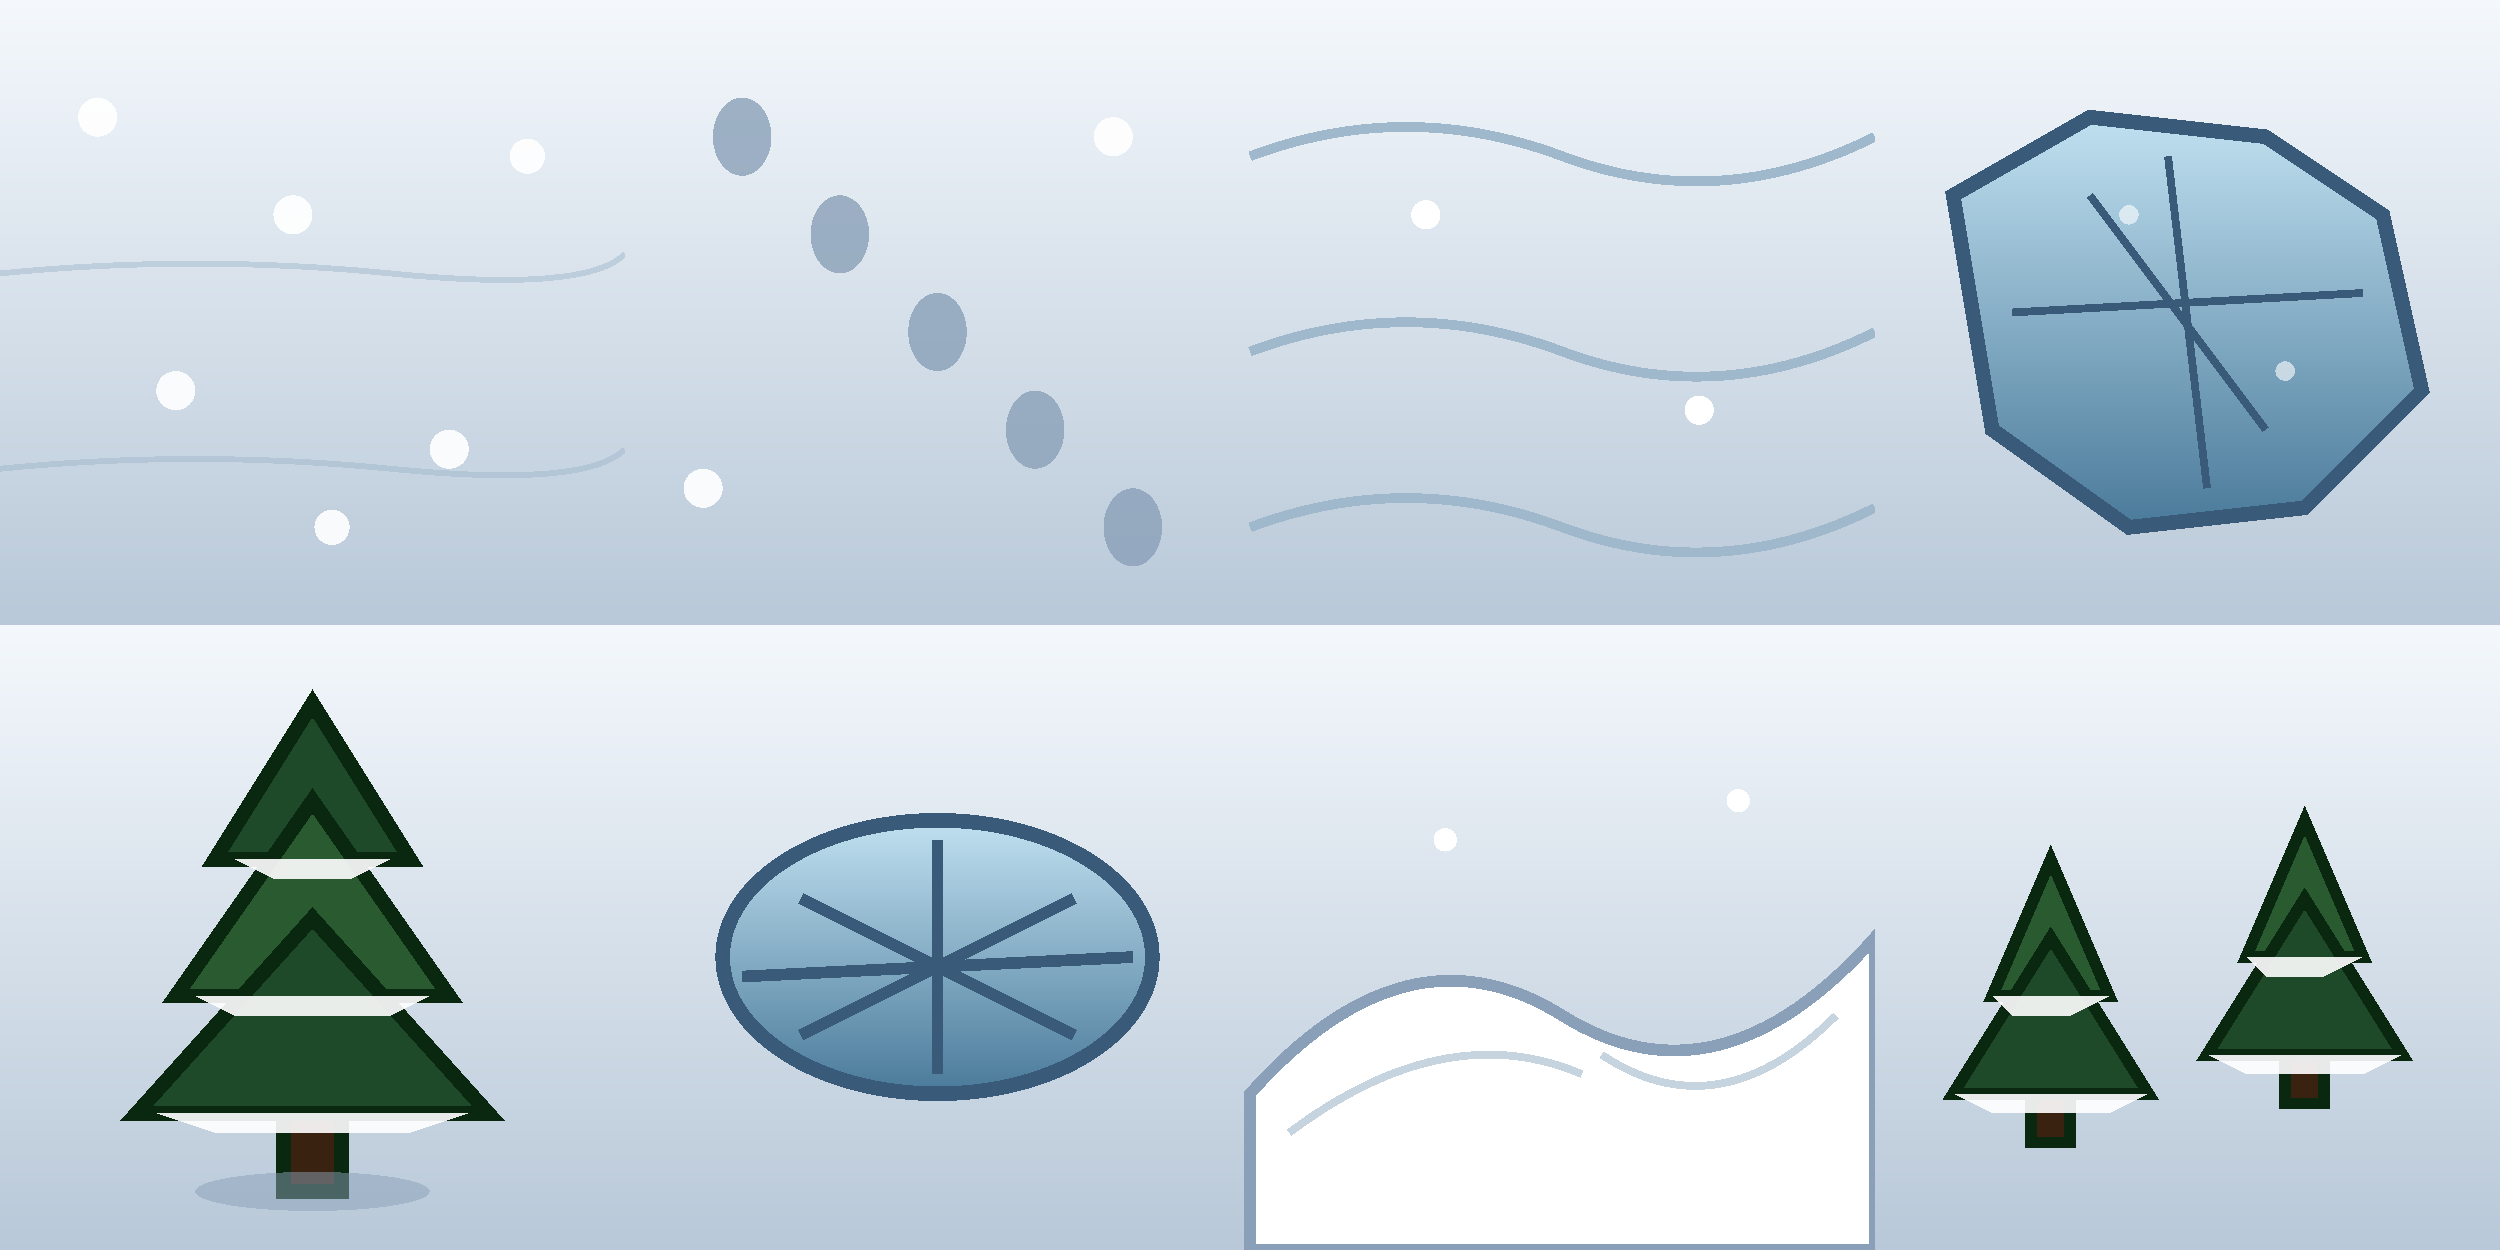
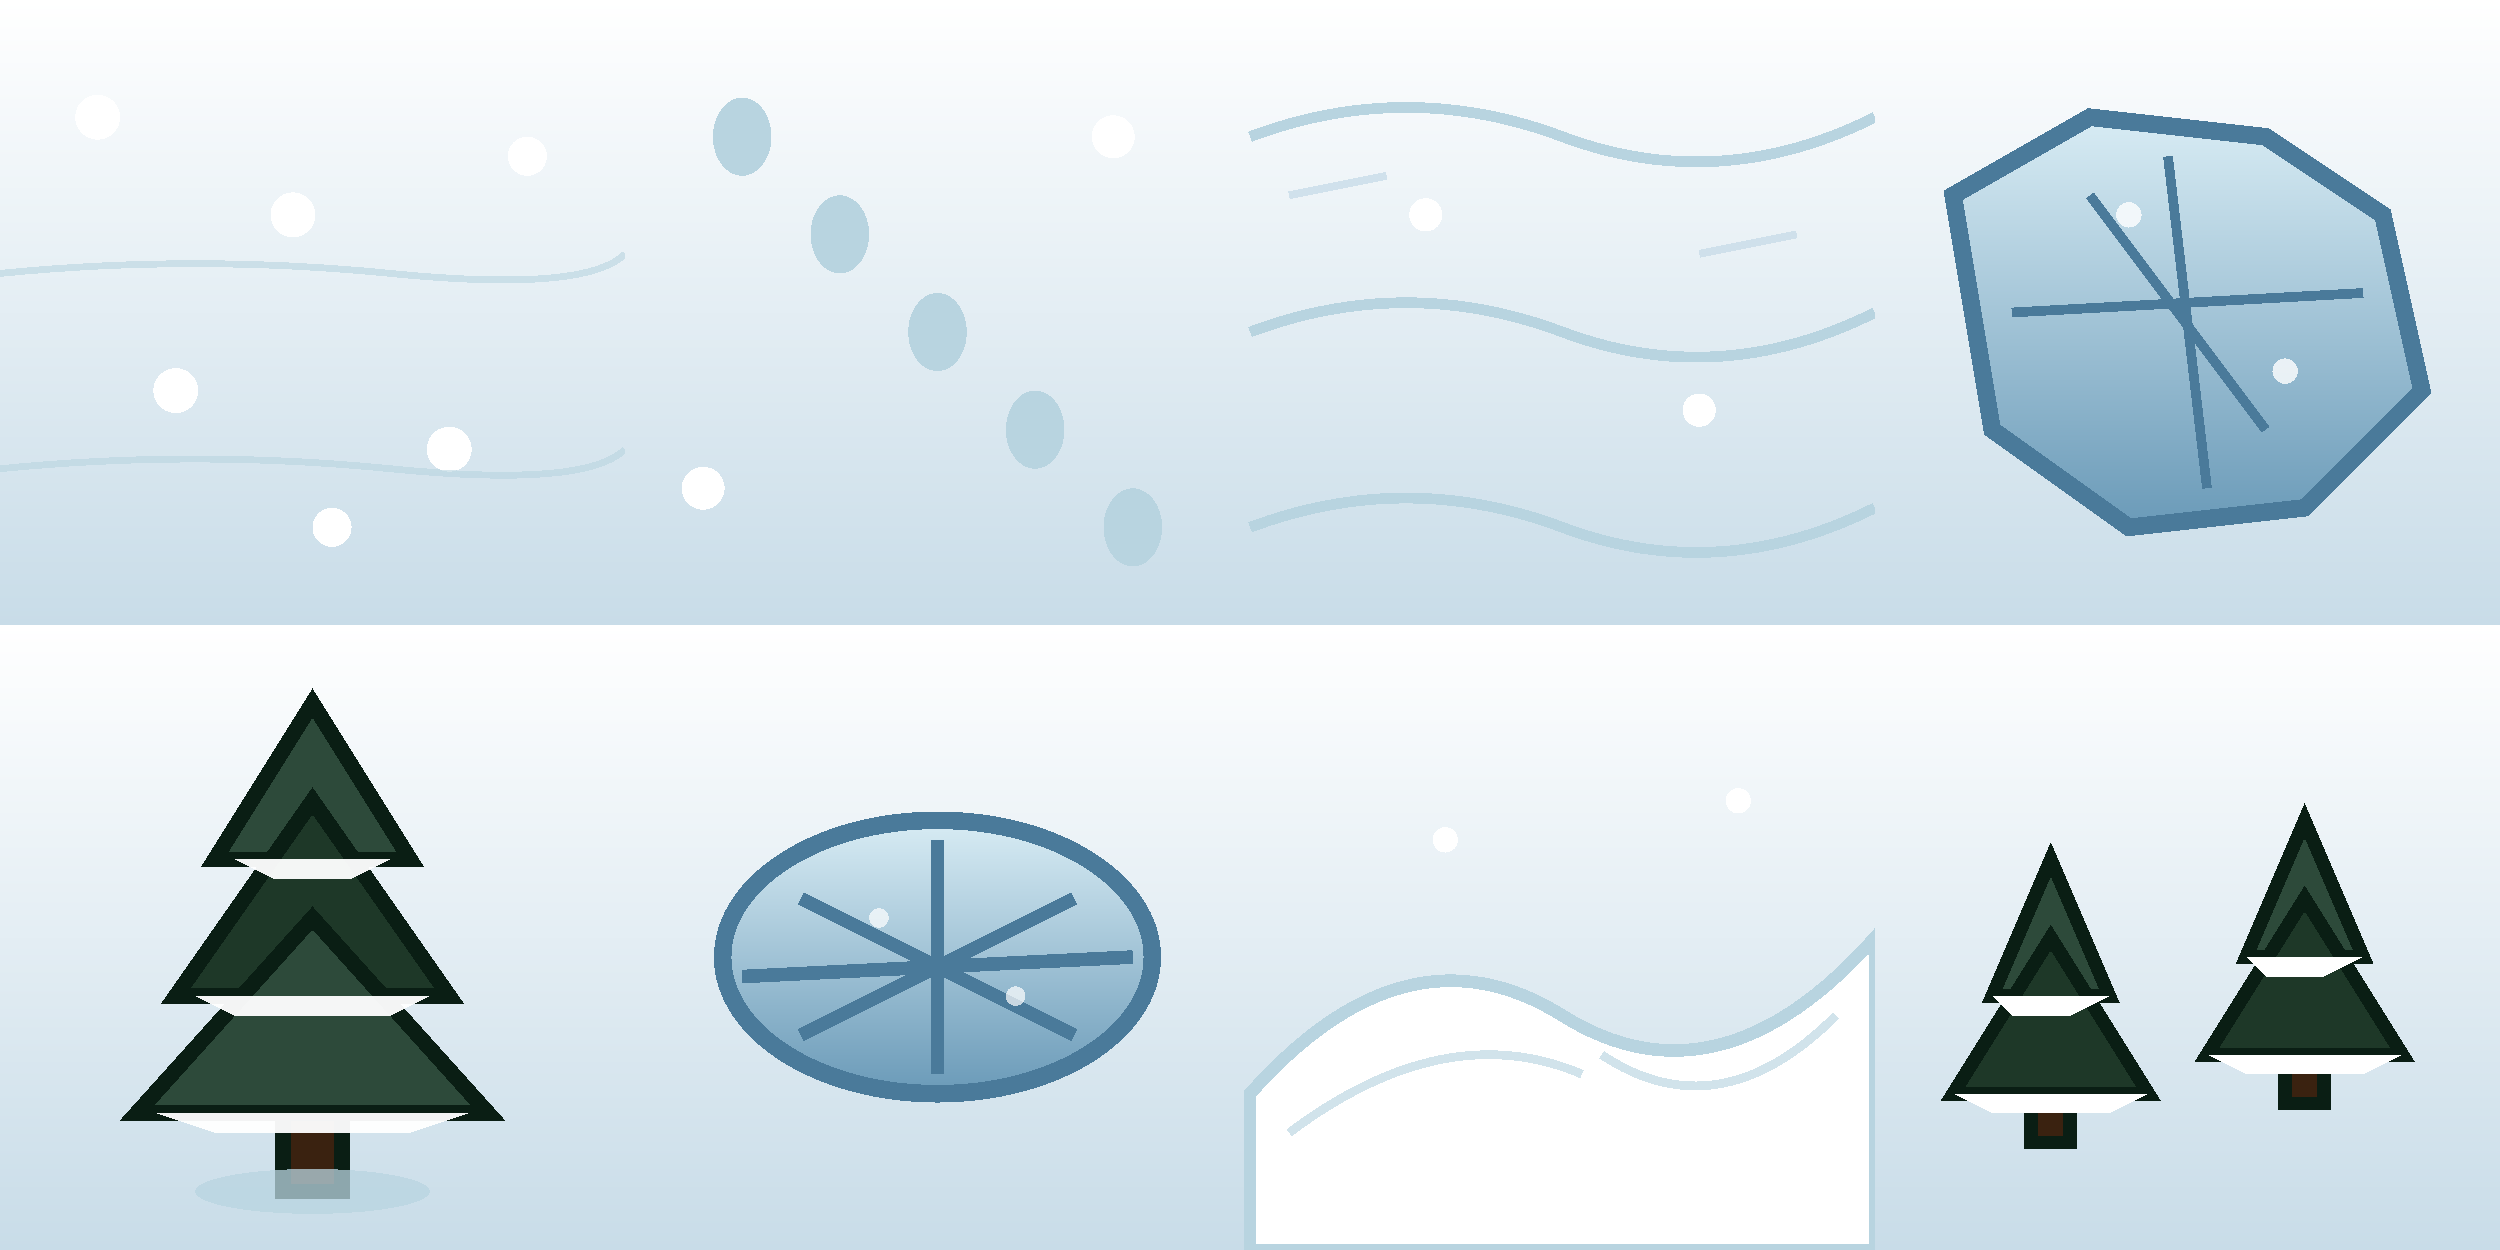
<svg xmlns="http://www.w3.org/2000/svg" width="256" height="128" viewBox="0 0 256 128" shape-rendering="crispEdges">
  <defs>
-     <linearGradient id="sn_s" x1="0" y1="0" x2="0" y2="1">
-       <stop offset="0%" stop-color="#f4f8fc" />
-       <stop offset="100%" stop-color="#b8c8d8" />
+     <linearGradient id="sn2s" x1="0" y1="0" x2="0" y2="1">
+       <stop offset="0%" stop-color="#ffffff" />
+       <stop offset="100%" stop-color="#c8dce8" />
    </linearGradient>
-     <linearGradient id="sn_i" x1="0" y1="0" x2="0" y2="1">
-       <stop offset="0%" stop-color="#c0e0f0" />
-       <stop offset="100%" stop-color="#4a7a9a" />
+     <linearGradient id="sn2i" x1="0" y1="0" x2="0" y2="1">
+       <stop offset="0%" stop-color="#d8ecf4" />
+       <stop offset="100%" stop-color="#6a9ab8" />
    </linearGradient>
  </defs>
  <g>
-     <rect width="64" height="64" fill="url(#sn_s)" />
-     <g fill="#fff" opacity="0.9">
-       <circle cx="10" cy="12" r="2" />
-       <circle cx="30" cy="22" r="2" />
-       <circle cx="54" cy="16" r="1.8" />
-       <circle cx="18" cy="40" r="2" />
-       <circle cx="46" cy="46" r="2" />
-       <circle cx="34" cy="54" r="1.8" />
+     <rect width="64" height="64" fill="url(#sn2s)" />
+     <g fill="#ffffff">
+       <circle cx="10" cy="12" r="2.3" />
+       <circle cx="30" cy="22" r="2.3" />
+       <circle cx="54" cy="16" r="2" />
+       <circle cx="18" cy="40" r="2.3" />
+       <circle cx="46" cy="46" r="2.3" />
+       <circle cx="34" cy="54" r="2" />
    </g>
-     <g stroke="#a0b8cc" stroke-width="0.6" fill="none" opacity="0.5">
+     <g stroke="#b8d4e0" stroke-width="0.7" fill="none" opacity="0.6">
      <path d="M0 28 Q20 26 40 28 T64 26" />
      <path d="M0 48 Q20 46 40 48 T64 46" />
    </g>
  </g>
  <g transform="translate(64,0)">
-     <rect width="64" height="64" fill="url(#sn_s)" />
-     <g fill="#8aa0b8" opacity="0.8">
+     <rect width="64" height="64" fill="url(#sn2s)" />
+     <g fill="#b8d4e0">
      <ellipse cx="12" cy="14" rx="3" ry="4" />
      <ellipse cx="22" cy="24" rx="3" ry="4" />
      <ellipse cx="32" cy="34" rx="3" ry="4" />
      <ellipse cx="42" cy="44" rx="3" ry="4" />
      <ellipse cx="52" cy="54" rx="3" ry="4" />
    </g>
-     <g fill="#fff" opacity="0.9">
-       <circle cx="50" cy="14" r="2" />
-       <circle cx="8" cy="50" r="2" />
+     <g fill="#ffffff">
+       <circle cx="50" cy="14" r="2.2" />
+       <circle cx="8" cy="50" r="2.2" />
    </g>
  </g>
  <g transform="translate(128,0)">
-     <rect width="64" height="64" fill="url(#sn_s)" />
-     <g stroke="#a0b8cc" stroke-width="1" fill="none">
-       <path d="M0 16 Q16 10 32 16 T64 14" />
-       <path d="M0 36 Q16 30 32 36 T64 34" />
+     <rect width="64" height="64" fill="url(#sn2s)" />
+     <g stroke="#b8d4e0" stroke-width="1.1" fill="none">
+       <path d="M0 14 Q16 8 32 14 T64 12" />
+       <path d="M0 34 Q16 28 32 34 T64 32" />
      <path d="M0 54 Q16 48 32 54 T64 52" />
    </g>
-     <g fill="#fff">
-       <circle cx="18" cy="22" r="1.5" />
-       <circle cx="46" cy="42" r="1.5" />
+     <g fill="#ffffff">
+       <circle cx="18" cy="22" r="1.7" />
+       <circle cx="46" cy="42" r="1.7" />
+     </g>
+     <g stroke="#c8dce8" stroke-width="0.8" fill="none" opacity="0.8">
+       <path d="M4 20 L14 18" />
+       <path d="M46 26 L56 24" />
    </g>
  </g>
  <g transform="translate(192,0)">
-     <rect width="64" height="64" fill="url(#sn_s)" />
-     <polygon points="8,20 22,12 40,14 52,22 56,40 44,52 26,54 12,44" fill="url(#sn_i)" stroke="#3a5a7a" stroke-width="1.5" />
-     <g stroke="#3a5a7a" stroke-width="0.8" fill="none">
+     <rect width="64" height="64" fill="url(#sn2s)" />
+     <polygon points="8,20 22,12 40,14 52,22 56,40 44,52 26,54 12,44" fill="url(#sn2i)" stroke="#4a7a9a" stroke-width="1.8" />
+     <g stroke="#4a7a9a" stroke-width="1" fill="none">
      <line x1="22" y1="20" x2="40" y2="44" />
      <line x1="14" y1="32" x2="50" y2="30" />
      <line x1="30" y1="16" x2="34" y2="50" />
    </g>
-     <g fill="#fff" opacity="0.6">
-       <circle cx="26" cy="22" r="1" />
-       <circle cx="42" cy="38" r="1" />
+     <g fill="#ffffff" opacity="0.8">
+       <circle cx="26" cy="22" r="1.3" />
+       <circle cx="42" cy="38" r="1.3" />
    </g>
  </g>
  <g transform="translate(0,64)">
-     <rect width="64" height="64" fill="url(#sn_s)" />
-     <g stroke="#0a2810" stroke-width="1.5">
-       <polygon points="32,8 42,24 22,24" fill="#1e4a2a" />
-       <polygon points="32,18 46,38 18,38" fill="#2a5a30" />
-       <polygon points="32,30 50,50 14,50" fill="#1e4a2a" />
+     <rect width="64" height="64" fill="url(#sn2s)" />
+     <g stroke="#0a1e14" stroke-width="1.6">
+       <polygon points="32,8 42,24 22,24" fill="#2d4a3a" />
+       <polygon points="32,18 46,38 18,38" fill="#1e3828" />
+       <polygon points="32,30 50,50 14,50" fill="#2d4a3a" />
      <rect x="29" y="50" width="6" height="8" fill="#3a2210" />
    </g>
-     <g fill="#fff" opacity="0.9">
+     <g fill="#ffffff" opacity="0.95">
      <polygon points="24,24 40,24 36,26 28,26" />
      <polygon points="20,38 44,38 40,40 24,40" />
      <polygon points="16,50 48,50 42,52 22,52" />
    </g>
-     <ellipse cx="32" cy="58" rx="12" ry="2" fill="#8aa0b8" opacity="0.5" />
+     <ellipse cx="32" cy="58" rx="12" ry="2.3" fill="#b8d4e0" opacity="0.75" />
  </g>
  <g transform="translate(64,64)">
-     <rect width="64" height="64" fill="url(#sn_s)" />
-     <ellipse cx="32" cy="34" rx="22" ry="14" fill="url(#sn_i)" stroke="#3a5a7a" stroke-width="1.5" />
-     <g stroke="#3a5a7a" stroke-width="1.2" fill="none">
+     <rect width="64" height="64" fill="url(#sn2s)" />
+     <ellipse cx="32" cy="34" rx="22" ry="14" fill="url(#sn2i)" stroke="#4a7a9a" stroke-width="1.8" />
+     <g stroke="#4a7a9a" stroke-width="1.4" fill="none">
      <line x1="18" y1="28" x2="46" y2="42" />
      <line x1="32" y1="22" x2="32" y2="46" />
      <line x1="46" y1="28" x2="18" y2="42" />
      <line x1="12" y1="36" x2="52" y2="34" />
    </g>
+     <g fill="#ffffff" opacity="0.7">
+       <circle cx="26" cy="30" r="1" />
+       <circle cx="40" cy="38" r="1" />
+     </g>
  </g>
  <g transform="translate(128,64)">
-     <rect width="64" height="64" fill="url(#sn_s)" />
-     <path d="M0 48 Q16 30 32 40 Q48 50 64 32 L64 64 L0 64 Z" fill="#fff" stroke="#8aa0b8" stroke-width="1.2" />
-     <g stroke="#a0b8cc" stroke-width="0.8" fill="none" opacity="0.6">
+     <rect width="64" height="64" fill="url(#sn2s)" />
+     <path d="M0 48 Q16 30 32 40 Q48 50 64 32 L64 64 L0 64 Z" fill="#ffffff" stroke="#b8d4e0" stroke-width="1.3" />
+     <g stroke="#b8d4e0" stroke-width="0.9" fill="none" opacity="0.65">
      <path d="M4 52 Q20 40 34 46" />
      <path d="M36 44 Q48 52 60 40" />
    </g>
-     <g fill="#fff">
-       <circle cx="20" cy="22" r="1.2" />
-       <circle cx="50" cy="18" r="1.2" />
+     <g fill="#ffffff">
+       <circle cx="20" cy="22" r="1.3" />
+       <circle cx="50" cy="18" r="1.3" />
    </g>
  </g>
  <g transform="translate(192,64)">
-     <rect width="64" height="64" fill="url(#sn_s)" />
-     <g stroke="#0a2810" stroke-width="1.2">
-       <polygon points="18,24 24,38 12,38" fill="#2a5a30" />
-       <polygon points="18,32 28,48 8,48" fill="#1e4a2a" />
+     <rect width="64" height="64" fill="url(#sn2s)" />
+     <g stroke="#0a1e14" stroke-width="1.4">
+       <polygon points="18,24 24,38 12,38" fill="#2d4a3a" />
+       <polygon points="18,32 28,48 8,48" fill="#1e3828" />
      <rect x="16" y="48" width="4" height="5" fill="#3a2210" />
-       <polygon points="44,20 50,34 38,34" fill="#2a5a30" />
-       <polygon points="44,28 54,44 34,44" fill="#1e4a2a" />
+       <polygon points="44,20 50,34 38,34" fill="#2d4a3a" />
+       <polygon points="44,28 54,44 34,44" fill="#1e3828" />
      <rect x="42" y="44" width="4" height="5" fill="#3a2210" />
    </g>
-     <g fill="#fff" opacity="0.9">
+     <g fill="#ffffff">
      <polygon points="12,38 24,38 20,40 14,40" />
      <polygon points="8,48 28,48 24,50 12,50" />
      <polygon points="38,34 50,34 46,36 40,36" />
      <polygon points="34,44 54,44 50,46 38,46" />
    </g>
  </g>
</svg>
